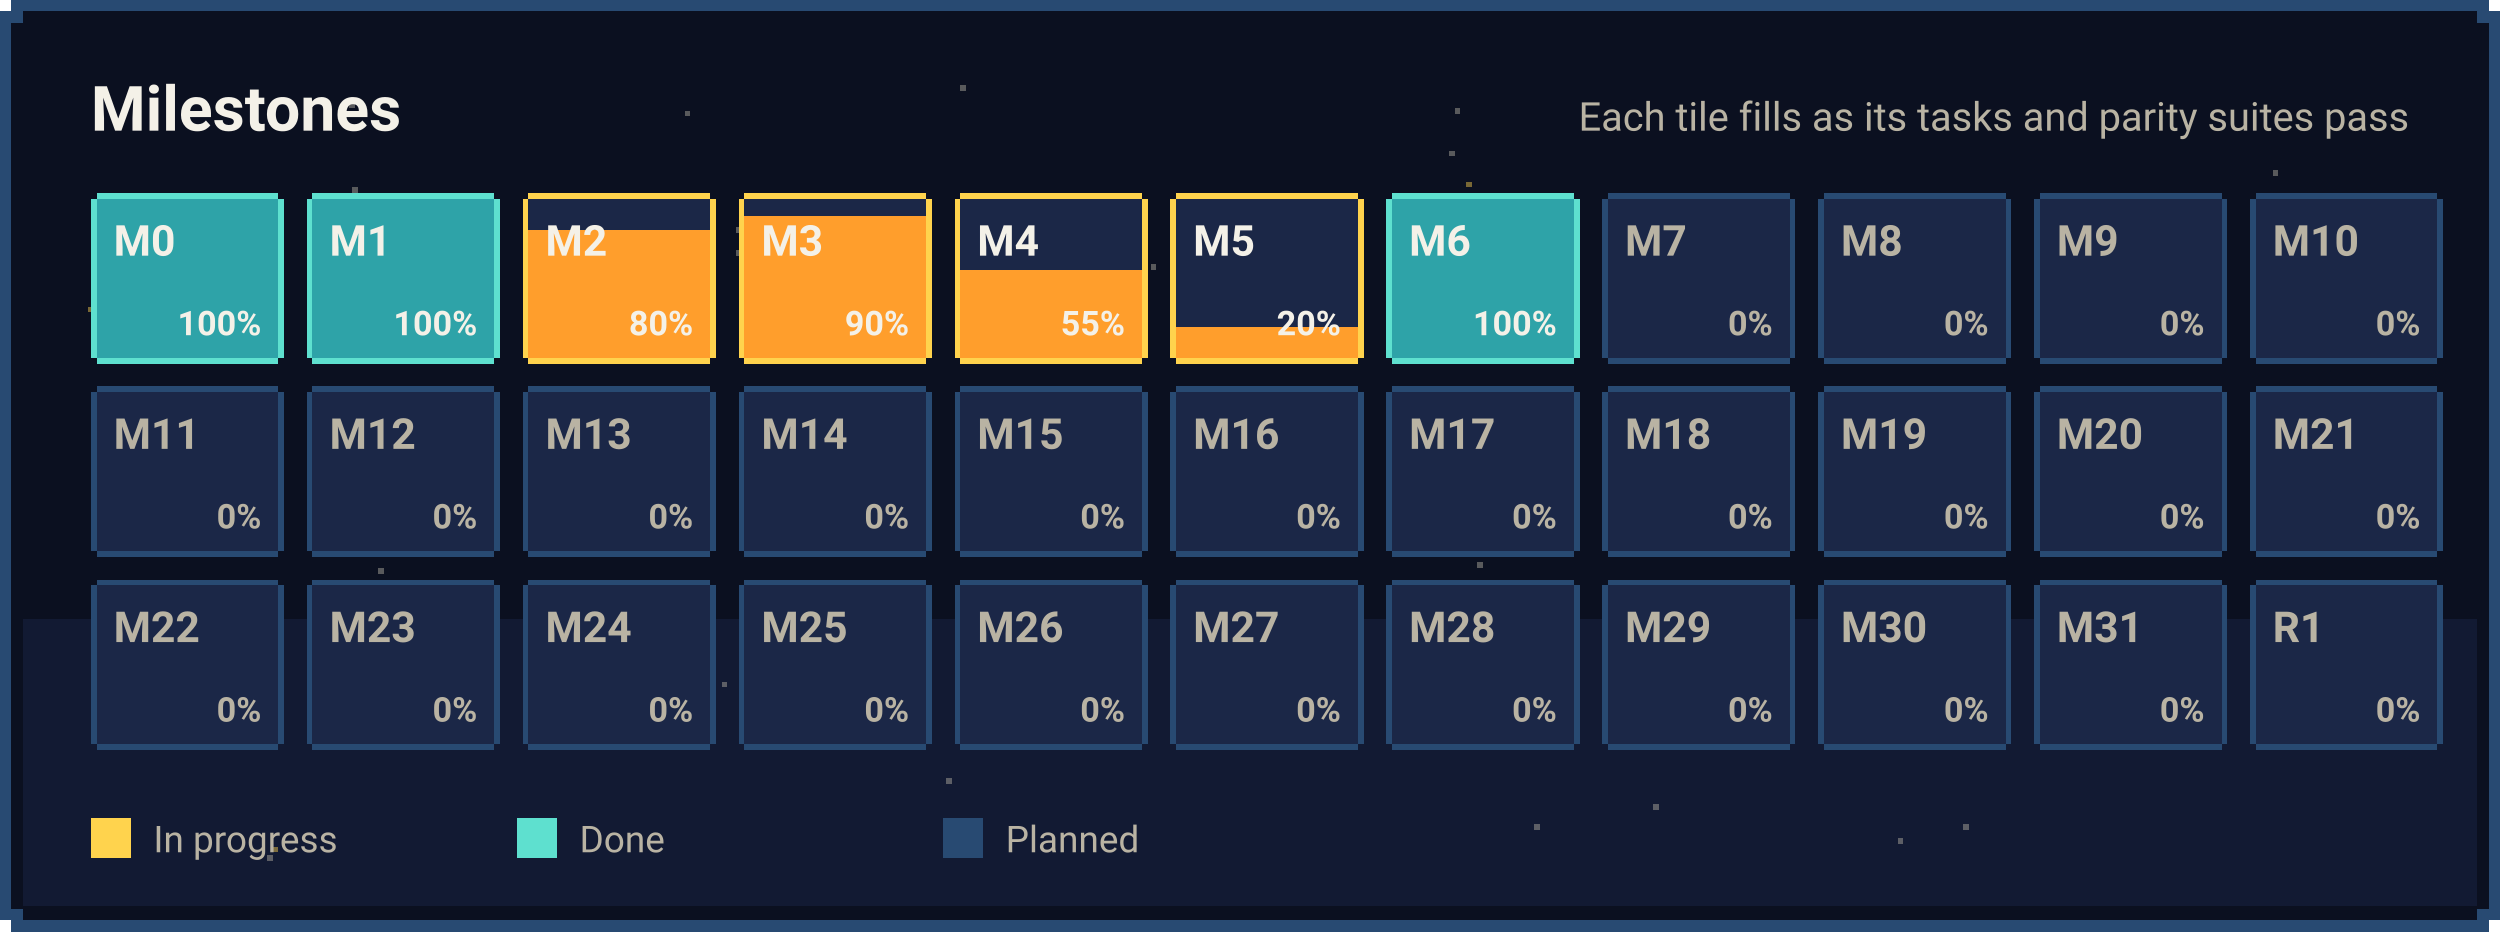
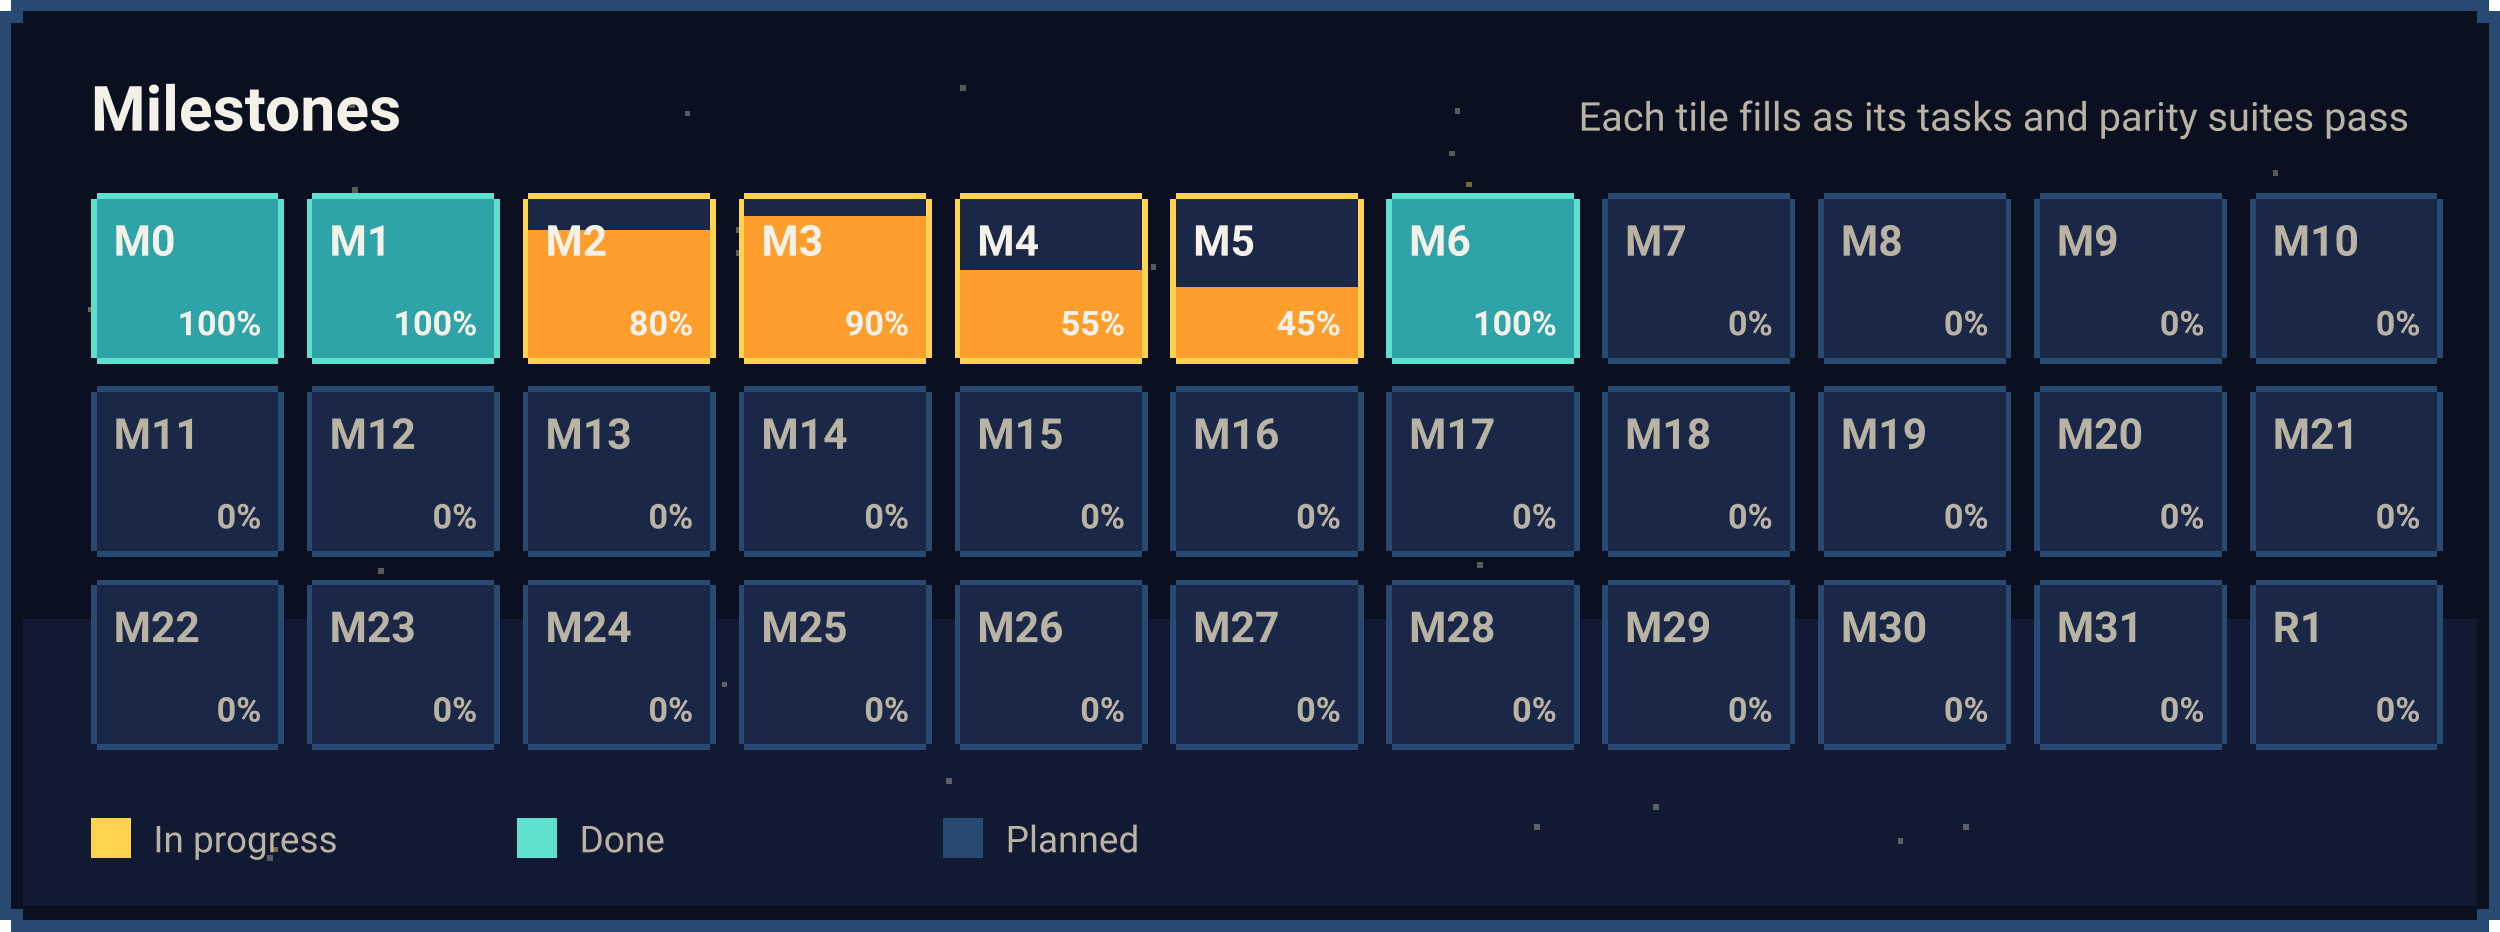
<svg xmlns="http://www.w3.org/2000/svg" width="880" height="328" viewBox="0 0 880 328" shape-rendering="crispEdges">
  <rect x="4" y="0" width="872" height="328" fill="#284A72" />
  <rect x="0" y="4" width="880" height="320" fill="#284A72" />
  <rect x="8" y="4" width="864" height="320" fill="#0B1020" />
  <rect x="4" y="8" width="872" height="312" fill="#0B1020" />
  <rect x="8" y="218" width="864" height="101" fill="#121A33" />
  <rect x="76" y="99" width="2" height="2" fill="#B9B3A3" opacity="0.45" />
  <rect x="607" y="159" width="2" height="2" fill="#FFD34D" opacity="0.45" />
  <rect x="478" y="148" width="2" height="2" fill="#B9B3A3" opacity="0.45" />
  <rect x="609" y="250" width="2" height="2" fill="#B9B3A3" opacity="0.45" />
  <rect x="93" y="138" width="2" height="2" fill="#B9B3A3" opacity="0.45" />
  <rect x="762" y="179" width="2" height="2" fill="#B9B3A3" opacity="0.45" />
  <rect x="133" y="200" width="2" height="2" fill="#B9B3A3" opacity="0.45" />
  <rect x="535" y="238" width="2" height="2" fill="#FFD34D" opacity="0.45" />
  <rect x="691" y="290" width="2" height="2" fill="#B9B3A3" opacity="0.45" />
  <rect x="259" y="80" width="2" height="2" fill="#B9B3A3" opacity="0.45" />
  <rect x="250" y="156" width="2" height="2" fill="#B9B3A3" opacity="0.45" />
  <rect x="90" y="252" width="2" height="2" fill="#B9B3A3" opacity="0.45" />
  <rect x="582" y="283" width="2" height="2" fill="#B9B3A3" opacity="0.45" />
  <rect x="512" y="38" width="2" height="2" fill="#B9B3A3" opacity="0.45" />
  <rect x="540" y="290" width="2" height="2" fill="#B9B3A3" opacity="0.45" />
  <rect x="434" y="179" width="2" height="2" fill="#B9B3A3" opacity="0.45" />
  <rect x="510" y="53" width="2" height="2" fill="#B9B3A3" opacity="0.45" />
  <rect x="242" y="166" width="2" height="2" fill="#B9B3A3" opacity="0.45" />
  <rect x="154" y="120" width="2" height="2" fill="#B9B3A3" opacity="0.45" />
  <rect x="599" y="211" width="2" height="2" fill="#B9B3A3" opacity="0.45" />
  <rect x="516" y="64" width="2" height="2" fill="#FFD34D" opacity="0.45" />
  <rect x="338" y="30" width="2" height="2" fill="#B9B3A3" opacity="0.45" />
  <rect x="254" y="240" width="2" height="2" fill="#B9B3A3" opacity="0.45" />
  <rect x="800" y="60" width="2" height="2" fill="#B9B3A3" opacity="0.45" />
  <rect x="238" y="172" width="2" height="2" fill="#B9B3A3" opacity="0.45" />
  <rect x="318" y="191" width="2" height="2" fill="#FFD34D" opacity="0.45" />
  <rect x="231" y="152" width="2" height="2" fill="#B9B3A3" opacity="0.45" />
  <rect x="687" y="77" width="2" height="2" fill="#B9B3A3" opacity="0.45" />
  <rect x="429" y="217" width="2" height="2" fill="#FFD34D" opacity="0.45" />
  <rect x="96" y="298" width="2" height="2" fill="#FFD34D" opacity="0.45" />
  <rect x="124" y="66" width="2" height="2" fill="#B9B3A3" opacity="0.45" />
  <rect x="259" y="88" width="2" height="2" fill="#B9B3A3" opacity="0.45" />
  <rect x="241" y="39" width="2" height="2" fill="#B9B3A3" opacity="0.45" />
  <rect x="94" y="301" width="2" height="2" fill="#B9B3A3" opacity="0.45" />
  <rect x="31" y="108" width="2" height="2" fill="#FFD34D" opacity="0.45" />
  <rect x="532" y="204" width="2" height="2" fill="#B9B3A3" opacity="0.45" />
  <rect x="34" y="102" width="2" height="2" fill="#B9B3A3" opacity="0.45" />
  <rect x="794" y="169" width="2" height="2" fill="#FFD34D" opacity="0.45" />
  <rect x="687" y="168" width="2" height="2" fill="#B9B3A3" opacity="0.45" />
  <rect x="586" y="89" width="2" height="2" fill="#FFD34D" opacity="0.45" />
  <rect x="520" y="198" width="2" height="2" fill="#B9B3A3" opacity="0.45" />
  <rect x="218" y="222" width="2" height="2" fill="#B9B3A3" opacity="0.45" />
  <rect x="123" y="36" width="2" height="2" fill="#B9B3A3" opacity="0.45" />
  <rect x="117" y="254" width="2" height="2" fill="#FFD34D" opacity="0.45" />
  <rect x="668" y="295" width="2" height="2" fill="#B9B3A3" opacity="0.45" />
  <rect x="383" y="221" width="2" height="2" fill="#B9B3A3" opacity="0.45" />
  <rect x="333" y="274" width="2" height="2" fill="#B9B3A3" opacity="0.45" />
  <rect x="405" y="93" width="2" height="2" fill="#B9B3A3" opacity="0.45" />
  <text x="32" y="46" font-family="'Pixelify Sans', ui-sans-serif, system-ui, -apple-system, 'Segoe UI', Roboto, sans-serif" font-size="22" font-weight="700" fill="#F4F1E8" text-anchor="start">Milestones</text>
  <text x="848" y="46" font-family="'Pixelify Sans', ui-sans-serif, system-ui, -apple-system, 'Segoe UI', Roboto, sans-serif" font-size="14" font-weight="400" fill="#B9B3A3" text-anchor="end">Each tile fills as its tasks and parity suites pass</text>
  <rect x="34" y="68" width="64" height="60" fill="#5EE0CF" />
  <rect x="32" y="70" width="68" height="56" fill="#5EE0CF" />
  <rect x="34" y="70" width="64" height="56" fill="#2EA3A8" />
  <text x="40" y="90" font-family="'Pixelify Sans', ui-sans-serif, system-ui, -apple-system, 'Segoe UI', Roboto, sans-serif" font-size="15" font-weight="700" fill="#F4F1E8" text-anchor="start">M0</text>
  <text x="92" y="118" font-family="'Pixelify Sans', ui-sans-serif, system-ui, -apple-system, 'Segoe UI', Roboto, sans-serif" font-size="12" font-weight="600" fill="#F4F1E8" text-anchor="end">100%</text>
  <rect x="110" y="68" width="64" height="60" fill="#5EE0CF" />
  <rect x="108" y="70" width="68" height="56" fill="#5EE0CF" />
  <rect x="110" y="70" width="64" height="56" fill="#2EA3A8" />
  <text x="116" y="90" font-family="'Pixelify Sans', ui-sans-serif, system-ui, -apple-system, 'Segoe UI', Roboto, sans-serif" font-size="15" font-weight="700" fill="#F4F1E8" text-anchor="start">M1</text>
  <text x="168" y="118" font-family="'Pixelify Sans', ui-sans-serif, system-ui, -apple-system, 'Segoe UI', Roboto, sans-serif" font-size="12" font-weight="600" fill="#F4F1E8" text-anchor="end">100%</text>
  <rect x="186" y="68" width="64" height="60" fill="#FFD34D" />
  <rect x="184" y="70" width="68" height="56" fill="#FFD34D" />
  <rect x="186" y="70" width="64" height="56" fill="#1B2747" />
  <rect x="186" y="81" width="64" height="45" fill="#FF9E2C" />
  <text x="192" y="90" font-family="'Pixelify Sans', ui-sans-serif, system-ui, -apple-system, 'Segoe UI', Roboto, sans-serif" font-size="15" font-weight="700" fill="#F4F1E8" text-anchor="start">M2</text>
  <text x="244" y="118" font-family="'Pixelify Sans', ui-sans-serif, system-ui, -apple-system, 'Segoe UI', Roboto, sans-serif" font-size="12" font-weight="600" fill="#F4F1E8" text-anchor="end">80%</text>
  <rect x="262" y="68" width="64" height="60" fill="#FFD34D" />
  <rect x="260" y="70" width="68" height="56" fill="#FFD34D" />
  <rect x="262" y="70" width="64" height="56" fill="#1B2747" />
  <rect x="262" y="76" width="64" height="50" fill="#FF9E2C" />
  <text x="268" y="90" font-family="'Pixelify Sans', ui-sans-serif, system-ui, -apple-system, 'Segoe UI', Roboto, sans-serif" font-size="15" font-weight="700" fill="#F4F1E8" text-anchor="start">M3</text>
  <text x="320" y="118" font-family="'Pixelify Sans', ui-sans-serif, system-ui, -apple-system, 'Segoe UI', Roboto, sans-serif" font-size="12" font-weight="600" fill="#F4F1E8" text-anchor="end">90%</text>
  <rect x="338" y="68" width="64" height="60" fill="#FFD34D" />
  <rect x="336" y="70" width="68" height="56" fill="#FFD34D" />
  <rect x="338" y="70" width="64" height="56" fill="#1B2747" />
  <rect x="338" y="95" width="64" height="31" fill="#FF9E2C" />
  <text x="344" y="90" font-family="'Pixelify Sans', ui-sans-serif, system-ui, -apple-system, 'Segoe UI', Roboto, sans-serif" font-size="15" font-weight="700" fill="#F4F1E8" text-anchor="start">M4</text>
  <text x="396" y="118" font-family="'Pixelify Sans', ui-sans-serif, system-ui, -apple-system, 'Segoe UI', Roboto, sans-serif" font-size="12" font-weight="600" fill="#F4F1E8" text-anchor="end">55%</text>
  <rect x="414" y="68" width="64" height="60" fill="#FFD34D" />
  <rect x="412" y="70" width="68" height="56" fill="#FFD34D" />
  <rect x="414" y="70" width="64" height="56" fill="#1B2747" />
-   <rect x="414" y="115" width="64" height="11" fill="#FF9E2C" />
+   <rect x="414" y="101" width="64" height="25" fill="#FF9E2C" />
  <text x="420" y="90" font-family="'Pixelify Sans', ui-sans-serif, system-ui, -apple-system, 'Segoe UI', Roboto, sans-serif" font-size="15" font-weight="700" fill="#F4F1E8" text-anchor="start">M5</text>
-   <text x="472" y="118" font-family="'Pixelify Sans', ui-sans-serif, system-ui, -apple-system, 'Segoe UI', Roboto, sans-serif" font-size="12" font-weight="600" fill="#F4F1E8" text-anchor="end">20%</text>
+   <text x="472" y="118" font-family="'Pixelify Sans', ui-sans-serif, system-ui, -apple-system, 'Segoe UI', Roboto, sans-serif" font-size="12" font-weight="600" fill="#F4F1E8" text-anchor="end">45%</text>
  <rect x="490" y="68" width="64" height="60" fill="#5EE0CF" />
  <rect x="488" y="70" width="68" height="56" fill="#5EE0CF" />
  <rect x="490" y="70" width="64" height="56" fill="#2EA3A8" />
  <text x="496" y="90" font-family="'Pixelify Sans', ui-sans-serif, system-ui, -apple-system, 'Segoe UI', Roboto, sans-serif" font-size="15" font-weight="700" fill="#F4F1E8" text-anchor="start">M6</text>
  <text x="548" y="118" font-family="'Pixelify Sans', ui-sans-serif, system-ui, -apple-system, 'Segoe UI', Roboto, sans-serif" font-size="12" font-weight="600" fill="#F4F1E8" text-anchor="end">100%</text>
  <rect x="566" y="68" width="64" height="60" fill="#284A72" />
  <rect x="564" y="70" width="68" height="56" fill="#284A72" />
  <rect x="566" y="70" width="64" height="56" fill="#1B2747" />
  <text x="572" y="90" font-family="'Pixelify Sans', ui-sans-serif, system-ui, -apple-system, 'Segoe UI', Roboto, sans-serif" font-size="15" font-weight="700" fill="#B9B3A3" text-anchor="start">M7</text>
  <text x="624" y="118" font-family="'Pixelify Sans', ui-sans-serif, system-ui, -apple-system, 'Segoe UI', Roboto, sans-serif" font-size="12" font-weight="600" fill="#B9B3A3" text-anchor="end">0%</text>
  <rect x="642" y="68" width="64" height="60" fill="#284A72" />
  <rect x="640" y="70" width="68" height="56" fill="#284A72" />
  <rect x="642" y="70" width="64" height="56" fill="#1B2747" />
  <text x="648" y="90" font-family="'Pixelify Sans', ui-sans-serif, system-ui, -apple-system, 'Segoe UI', Roboto, sans-serif" font-size="15" font-weight="700" fill="#B9B3A3" text-anchor="start">M8</text>
  <text x="700" y="118" font-family="'Pixelify Sans', ui-sans-serif, system-ui, -apple-system, 'Segoe UI', Roboto, sans-serif" font-size="12" font-weight="600" fill="#B9B3A3" text-anchor="end">0%</text>
  <rect x="718" y="68" width="64" height="60" fill="#284A72" />
  <rect x="716" y="70" width="68" height="56" fill="#284A72" />
  <rect x="718" y="70" width="64" height="56" fill="#1B2747" />
  <text x="724" y="90" font-family="'Pixelify Sans', ui-sans-serif, system-ui, -apple-system, 'Segoe UI', Roboto, sans-serif" font-size="15" font-weight="700" fill="#B9B3A3" text-anchor="start">M9</text>
  <text x="776" y="118" font-family="'Pixelify Sans', ui-sans-serif, system-ui, -apple-system, 'Segoe UI', Roboto, sans-serif" font-size="12" font-weight="600" fill="#B9B3A3" text-anchor="end">0%</text>
  <rect x="794" y="68" width="64" height="60" fill="#284A72" />
  <rect x="792" y="70" width="68" height="56" fill="#284A72" />
  <rect x="794" y="70" width="64" height="56" fill="#1B2747" />
  <text x="800" y="90" font-family="'Pixelify Sans', ui-sans-serif, system-ui, -apple-system, 'Segoe UI', Roboto, sans-serif" font-size="15" font-weight="700" fill="#B9B3A3" text-anchor="start">M10</text>
  <text x="852" y="118" font-family="'Pixelify Sans', ui-sans-serif, system-ui, -apple-system, 'Segoe UI', Roboto, sans-serif" font-size="12" font-weight="600" fill="#B9B3A3" text-anchor="end">0%</text>
  <rect x="34" y="136" width="64" height="60" fill="#284A72" />
  <rect x="32" y="138" width="68" height="56" fill="#284A72" />
  <rect x="34" y="138" width="64" height="56" fill="#1B2747" />
  <text x="40" y="158" font-family="'Pixelify Sans', ui-sans-serif, system-ui, -apple-system, 'Segoe UI', Roboto, sans-serif" font-size="15" font-weight="700" fill="#B9B3A3" text-anchor="start">M11</text>
  <text x="92" y="186" font-family="'Pixelify Sans', ui-sans-serif, system-ui, -apple-system, 'Segoe UI', Roboto, sans-serif" font-size="12" font-weight="600" fill="#B9B3A3" text-anchor="end">0%</text>
  <rect x="110" y="136" width="64" height="60" fill="#284A72" />
  <rect x="108" y="138" width="68" height="56" fill="#284A72" />
  <rect x="110" y="138" width="64" height="56" fill="#1B2747" />
  <text x="116" y="158" font-family="'Pixelify Sans', ui-sans-serif, system-ui, -apple-system, 'Segoe UI', Roboto, sans-serif" font-size="15" font-weight="700" fill="#B9B3A3" text-anchor="start">M12</text>
  <text x="168" y="186" font-family="'Pixelify Sans', ui-sans-serif, system-ui, -apple-system, 'Segoe UI', Roboto, sans-serif" font-size="12" font-weight="600" fill="#B9B3A3" text-anchor="end">0%</text>
  <rect x="186" y="136" width="64" height="60" fill="#284A72" />
  <rect x="184" y="138" width="68" height="56" fill="#284A72" />
  <rect x="186" y="138" width="64" height="56" fill="#1B2747" />
  <text x="192" y="158" font-family="'Pixelify Sans', ui-sans-serif, system-ui, -apple-system, 'Segoe UI', Roboto, sans-serif" font-size="15" font-weight="700" fill="#B9B3A3" text-anchor="start">M13</text>
  <text x="244" y="186" font-family="'Pixelify Sans', ui-sans-serif, system-ui, -apple-system, 'Segoe UI', Roboto, sans-serif" font-size="12" font-weight="600" fill="#B9B3A3" text-anchor="end">0%</text>
  <rect x="262" y="136" width="64" height="60" fill="#284A72" />
  <rect x="260" y="138" width="68" height="56" fill="#284A72" />
  <rect x="262" y="138" width="64" height="56" fill="#1B2747" />
  <text x="268" y="158" font-family="'Pixelify Sans', ui-sans-serif, system-ui, -apple-system, 'Segoe UI', Roboto, sans-serif" font-size="15" font-weight="700" fill="#B9B3A3" text-anchor="start">M14</text>
  <text x="320" y="186" font-family="'Pixelify Sans', ui-sans-serif, system-ui, -apple-system, 'Segoe UI', Roboto, sans-serif" font-size="12" font-weight="600" fill="#B9B3A3" text-anchor="end">0%</text>
  <rect x="338" y="136" width="64" height="60" fill="#284A72" />
  <rect x="336" y="138" width="68" height="56" fill="#284A72" />
  <rect x="338" y="138" width="64" height="56" fill="#1B2747" />
  <text x="344" y="158" font-family="'Pixelify Sans', ui-sans-serif, system-ui, -apple-system, 'Segoe UI', Roboto, sans-serif" font-size="15" font-weight="700" fill="#B9B3A3" text-anchor="start">M15</text>
  <text x="396" y="186" font-family="'Pixelify Sans', ui-sans-serif, system-ui, -apple-system, 'Segoe UI', Roboto, sans-serif" font-size="12" font-weight="600" fill="#B9B3A3" text-anchor="end">0%</text>
  <rect x="414" y="136" width="64" height="60" fill="#284A72" />
  <rect x="412" y="138" width="68" height="56" fill="#284A72" />
  <rect x="414" y="138" width="64" height="56" fill="#1B2747" />
  <text x="420" y="158" font-family="'Pixelify Sans', ui-sans-serif, system-ui, -apple-system, 'Segoe UI', Roboto, sans-serif" font-size="15" font-weight="700" fill="#B9B3A3" text-anchor="start">M16</text>
  <text x="472" y="186" font-family="'Pixelify Sans', ui-sans-serif, system-ui, -apple-system, 'Segoe UI', Roboto, sans-serif" font-size="12" font-weight="600" fill="#B9B3A3" text-anchor="end">0%</text>
  <rect x="490" y="136" width="64" height="60" fill="#284A72" />
  <rect x="488" y="138" width="68" height="56" fill="#284A72" />
  <rect x="490" y="138" width="64" height="56" fill="#1B2747" />
  <text x="496" y="158" font-family="'Pixelify Sans', ui-sans-serif, system-ui, -apple-system, 'Segoe UI', Roboto, sans-serif" font-size="15" font-weight="700" fill="#B9B3A3" text-anchor="start">M17</text>
  <text x="548" y="186" font-family="'Pixelify Sans', ui-sans-serif, system-ui, -apple-system, 'Segoe UI', Roboto, sans-serif" font-size="12" font-weight="600" fill="#B9B3A3" text-anchor="end">0%</text>
  <rect x="566" y="136" width="64" height="60" fill="#284A72" />
  <rect x="564" y="138" width="68" height="56" fill="#284A72" />
  <rect x="566" y="138" width="64" height="56" fill="#1B2747" />
  <text x="572" y="158" font-family="'Pixelify Sans', ui-sans-serif, system-ui, -apple-system, 'Segoe UI', Roboto, sans-serif" font-size="15" font-weight="700" fill="#B9B3A3" text-anchor="start">M18</text>
  <text x="624" y="186" font-family="'Pixelify Sans', ui-sans-serif, system-ui, -apple-system, 'Segoe UI', Roboto, sans-serif" font-size="12" font-weight="600" fill="#B9B3A3" text-anchor="end">0%</text>
  <rect x="642" y="136" width="64" height="60" fill="#284A72" />
  <rect x="640" y="138" width="68" height="56" fill="#284A72" />
  <rect x="642" y="138" width="64" height="56" fill="#1B2747" />
  <text x="648" y="158" font-family="'Pixelify Sans', ui-sans-serif, system-ui, -apple-system, 'Segoe UI', Roboto, sans-serif" font-size="15" font-weight="700" fill="#B9B3A3" text-anchor="start">M19</text>
  <text x="700" y="186" font-family="'Pixelify Sans', ui-sans-serif, system-ui, -apple-system, 'Segoe UI', Roboto, sans-serif" font-size="12" font-weight="600" fill="#B9B3A3" text-anchor="end">0%</text>
  <rect x="718" y="136" width="64" height="60" fill="#284A72" />
  <rect x="716" y="138" width="68" height="56" fill="#284A72" />
  <rect x="718" y="138" width="64" height="56" fill="#1B2747" />
  <text x="724" y="158" font-family="'Pixelify Sans', ui-sans-serif, system-ui, -apple-system, 'Segoe UI', Roboto, sans-serif" font-size="15" font-weight="700" fill="#B9B3A3" text-anchor="start">M20</text>
  <text x="776" y="186" font-family="'Pixelify Sans', ui-sans-serif, system-ui, -apple-system, 'Segoe UI', Roboto, sans-serif" font-size="12" font-weight="600" fill="#B9B3A3" text-anchor="end">0%</text>
  <rect x="794" y="136" width="64" height="60" fill="#284A72" />
  <rect x="792" y="138" width="68" height="56" fill="#284A72" />
  <rect x="794" y="138" width="64" height="56" fill="#1B2747" />
  <text x="800" y="158" font-family="'Pixelify Sans', ui-sans-serif, system-ui, -apple-system, 'Segoe UI', Roboto, sans-serif" font-size="15" font-weight="700" fill="#B9B3A3" text-anchor="start">M21</text>
  <text x="852" y="186" font-family="'Pixelify Sans', ui-sans-serif, system-ui, -apple-system, 'Segoe UI', Roboto, sans-serif" font-size="12" font-weight="600" fill="#B9B3A3" text-anchor="end">0%</text>
  <rect x="34" y="204" width="64" height="60" fill="#284A72" />
  <rect x="32" y="206" width="68" height="56" fill="#284A72" />
  <rect x="34" y="206" width="64" height="56" fill="#1B2747" />
  <text x="40" y="226" font-family="'Pixelify Sans', ui-sans-serif, system-ui, -apple-system, 'Segoe UI', Roboto, sans-serif" font-size="15" font-weight="700" fill="#B9B3A3" text-anchor="start">M22</text>
  <text x="92" y="254" font-family="'Pixelify Sans', ui-sans-serif, system-ui, -apple-system, 'Segoe UI', Roboto, sans-serif" font-size="12" font-weight="600" fill="#B9B3A3" text-anchor="end">0%</text>
  <rect x="110" y="204" width="64" height="60" fill="#284A72" />
  <rect x="108" y="206" width="68" height="56" fill="#284A72" />
  <rect x="110" y="206" width="64" height="56" fill="#1B2747" />
  <text x="116" y="226" font-family="'Pixelify Sans', ui-sans-serif, system-ui, -apple-system, 'Segoe UI', Roboto, sans-serif" font-size="15" font-weight="700" fill="#B9B3A3" text-anchor="start">M23</text>
  <text x="168" y="254" font-family="'Pixelify Sans', ui-sans-serif, system-ui, -apple-system, 'Segoe UI', Roboto, sans-serif" font-size="12" font-weight="600" fill="#B9B3A3" text-anchor="end">0%</text>
  <rect x="186" y="204" width="64" height="60" fill="#284A72" />
  <rect x="184" y="206" width="68" height="56" fill="#284A72" />
  <rect x="186" y="206" width="64" height="56" fill="#1B2747" />
  <text x="192" y="226" font-family="'Pixelify Sans', ui-sans-serif, system-ui, -apple-system, 'Segoe UI', Roboto, sans-serif" font-size="15" font-weight="700" fill="#B9B3A3" text-anchor="start">M24</text>
  <text x="244" y="254" font-family="'Pixelify Sans', ui-sans-serif, system-ui, -apple-system, 'Segoe UI', Roboto, sans-serif" font-size="12" font-weight="600" fill="#B9B3A3" text-anchor="end">0%</text>
  <rect x="262" y="204" width="64" height="60" fill="#284A72" />
  <rect x="260" y="206" width="68" height="56" fill="#284A72" />
  <rect x="262" y="206" width="64" height="56" fill="#1B2747" />
  <text x="268" y="226" font-family="'Pixelify Sans', ui-sans-serif, system-ui, -apple-system, 'Segoe UI', Roboto, sans-serif" font-size="15" font-weight="700" fill="#B9B3A3" text-anchor="start">M25</text>
  <text x="320" y="254" font-family="'Pixelify Sans', ui-sans-serif, system-ui, -apple-system, 'Segoe UI', Roboto, sans-serif" font-size="12" font-weight="600" fill="#B9B3A3" text-anchor="end">0%</text>
  <rect x="338" y="204" width="64" height="60" fill="#284A72" />
  <rect x="336" y="206" width="68" height="56" fill="#284A72" />
  <rect x="338" y="206" width="64" height="56" fill="#1B2747" />
  <text x="344" y="226" font-family="'Pixelify Sans', ui-sans-serif, system-ui, -apple-system, 'Segoe UI', Roboto, sans-serif" font-size="15" font-weight="700" fill="#B9B3A3" text-anchor="start">M26</text>
  <text x="396" y="254" font-family="'Pixelify Sans', ui-sans-serif, system-ui, -apple-system, 'Segoe UI', Roboto, sans-serif" font-size="12" font-weight="600" fill="#B9B3A3" text-anchor="end">0%</text>
  <rect x="414" y="204" width="64" height="60" fill="#284A72" />
  <rect x="412" y="206" width="68" height="56" fill="#284A72" />
  <rect x="414" y="206" width="64" height="56" fill="#1B2747" />
  <text x="420" y="226" font-family="'Pixelify Sans', ui-sans-serif, system-ui, -apple-system, 'Segoe UI', Roboto, sans-serif" font-size="15" font-weight="700" fill="#B9B3A3" text-anchor="start">M27</text>
  <text x="472" y="254" font-family="'Pixelify Sans', ui-sans-serif, system-ui, -apple-system, 'Segoe UI', Roboto, sans-serif" font-size="12" font-weight="600" fill="#B9B3A3" text-anchor="end">0%</text>
  <rect x="490" y="204" width="64" height="60" fill="#284A72" />
  <rect x="488" y="206" width="68" height="56" fill="#284A72" />
  <rect x="490" y="206" width="64" height="56" fill="#1B2747" />
  <text x="496" y="226" font-family="'Pixelify Sans', ui-sans-serif, system-ui, -apple-system, 'Segoe UI', Roboto, sans-serif" font-size="15" font-weight="700" fill="#B9B3A3" text-anchor="start">M28</text>
  <text x="548" y="254" font-family="'Pixelify Sans', ui-sans-serif, system-ui, -apple-system, 'Segoe UI', Roboto, sans-serif" font-size="12" font-weight="600" fill="#B9B3A3" text-anchor="end">0%</text>
  <rect x="566" y="204" width="64" height="60" fill="#284A72" />
  <rect x="564" y="206" width="68" height="56" fill="#284A72" />
  <rect x="566" y="206" width="64" height="56" fill="#1B2747" />
  <text x="572" y="226" font-family="'Pixelify Sans', ui-sans-serif, system-ui, -apple-system, 'Segoe UI', Roboto, sans-serif" font-size="15" font-weight="700" fill="#B9B3A3" text-anchor="start">M29</text>
  <text x="624" y="254" font-family="'Pixelify Sans', ui-sans-serif, system-ui, -apple-system, 'Segoe UI', Roboto, sans-serif" font-size="12" font-weight="600" fill="#B9B3A3" text-anchor="end">0%</text>
  <rect x="642" y="204" width="64" height="60" fill="#284A72" />
  <rect x="640" y="206" width="68" height="56" fill="#284A72" />
  <rect x="642" y="206" width="64" height="56" fill="#1B2747" />
  <text x="648" y="226" font-family="'Pixelify Sans', ui-sans-serif, system-ui, -apple-system, 'Segoe UI', Roboto, sans-serif" font-size="15" font-weight="700" fill="#B9B3A3" text-anchor="start">M30</text>
  <text x="700" y="254" font-family="'Pixelify Sans', ui-sans-serif, system-ui, -apple-system, 'Segoe UI', Roboto, sans-serif" font-size="12" font-weight="600" fill="#B9B3A3" text-anchor="end">0%</text>
  <rect x="718" y="204" width="64" height="60" fill="#284A72" />
  <rect x="716" y="206" width="68" height="56" fill="#284A72" />
  <rect x="718" y="206" width="64" height="56" fill="#1B2747" />
  <text x="724" y="226" font-family="'Pixelify Sans', ui-sans-serif, system-ui, -apple-system, 'Segoe UI', Roboto, sans-serif" font-size="15" font-weight="700" fill="#B9B3A3" text-anchor="start">M31</text>
  <text x="776" y="254" font-family="'Pixelify Sans', ui-sans-serif, system-ui, -apple-system, 'Segoe UI', Roboto, sans-serif" font-size="12" font-weight="600" fill="#B9B3A3" text-anchor="end">0%</text>
  <rect x="794" y="204" width="64" height="60" fill="#284A72" />
  <rect x="792" y="206" width="68" height="56" fill="#284A72" />
  <rect x="794" y="206" width="64" height="56" fill="#1B2747" />
  <text x="800" y="226" font-family="'Pixelify Sans', ui-sans-serif, system-ui, -apple-system, 'Segoe UI', Roboto, sans-serif" font-size="15" font-weight="700" fill="#B9B3A3" text-anchor="start">R1</text>
  <text x="852" y="254" font-family="'Pixelify Sans', ui-sans-serif, system-ui, -apple-system, 'Segoe UI', Roboto, sans-serif" font-size="12" font-weight="600" fill="#B9B3A3" text-anchor="end">0%</text>
  <rect x="32" y="288" width="14" height="14" fill="#FFD34D" />
  <text x="54" y="300" font-family="'Pixelify Sans', ui-sans-serif, system-ui, -apple-system, 'Segoe UI', Roboto, sans-serif" font-size="13" font-weight="400" fill="#B9B3A3" text-anchor="start">In progress</text>
  <rect x="182" y="288" width="14" height="14" fill="#5EE0CF" />
  <text x="204" y="300" font-family="'Pixelify Sans', ui-sans-serif, system-ui, -apple-system, 'Segoe UI', Roboto, sans-serif" font-size="13" font-weight="400" fill="#B9B3A3" text-anchor="start">Done</text>
  <rect x="332" y="288" width="14" height="14" fill="#284A72" />
  <text x="354" y="300" font-family="'Pixelify Sans', ui-sans-serif, system-ui, -apple-system, 'Segoe UI', Roboto, sans-serif" font-size="13" font-weight="400" fill="#B9B3A3" text-anchor="start">Planned</text>
</svg>
